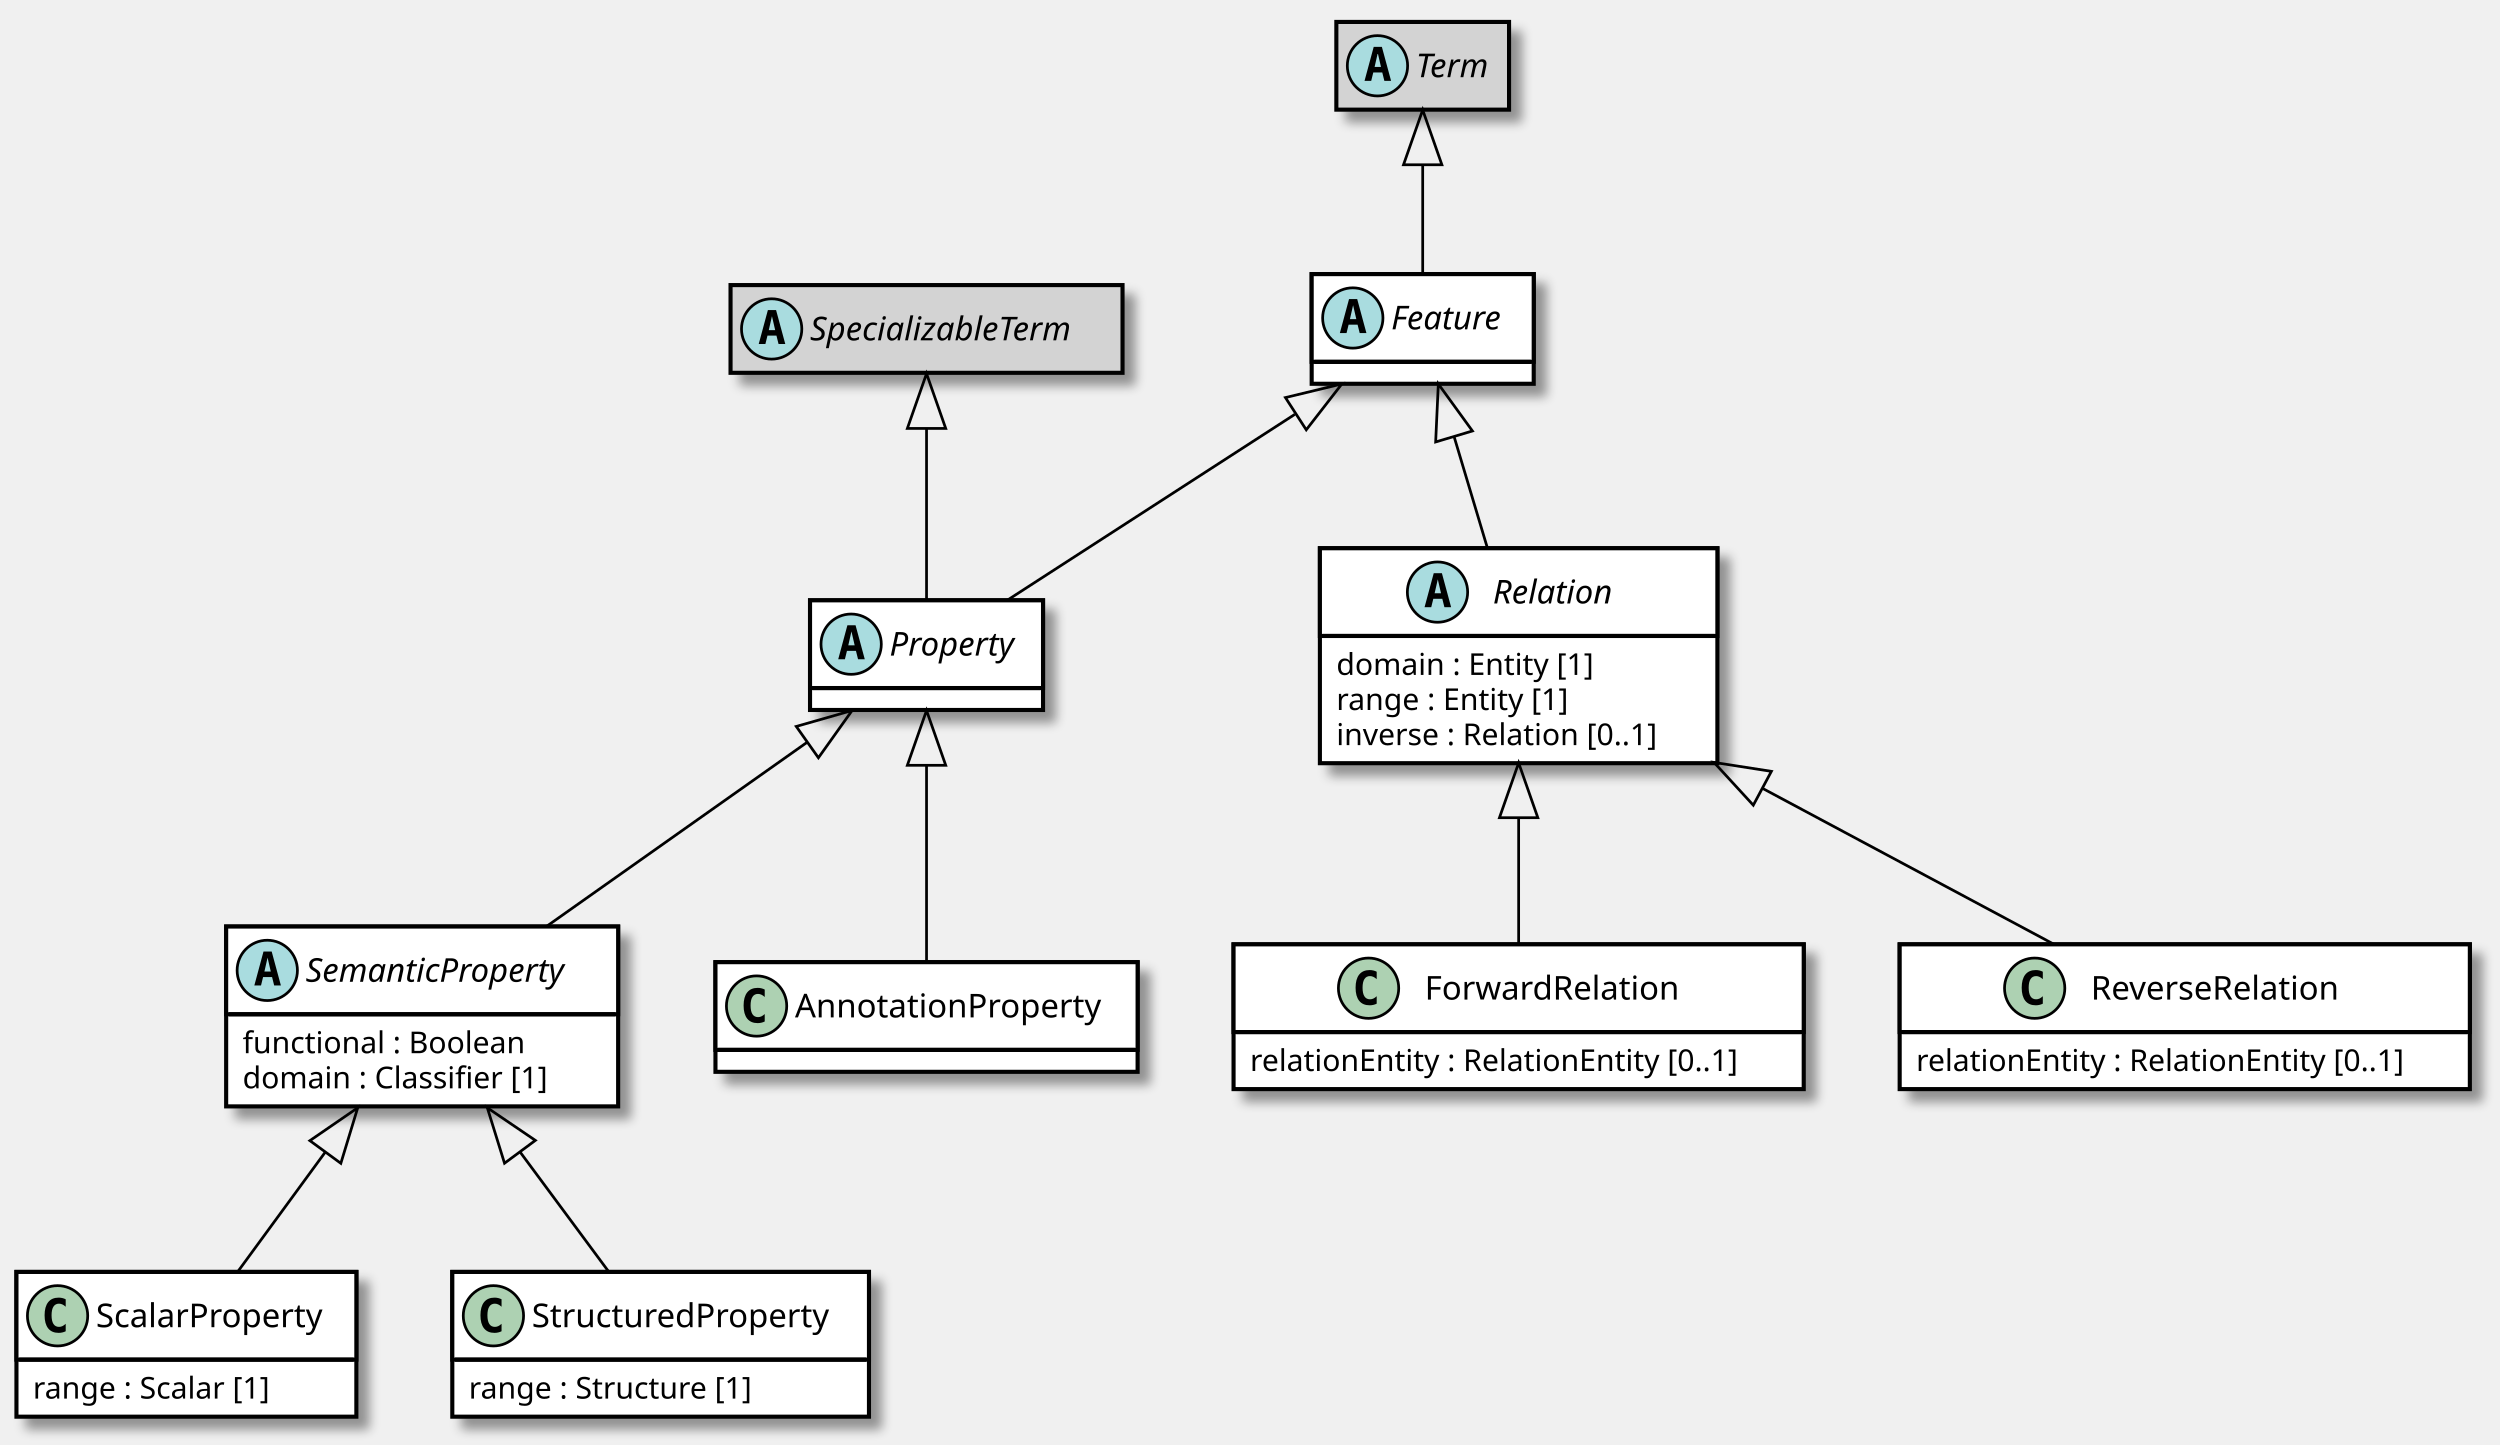
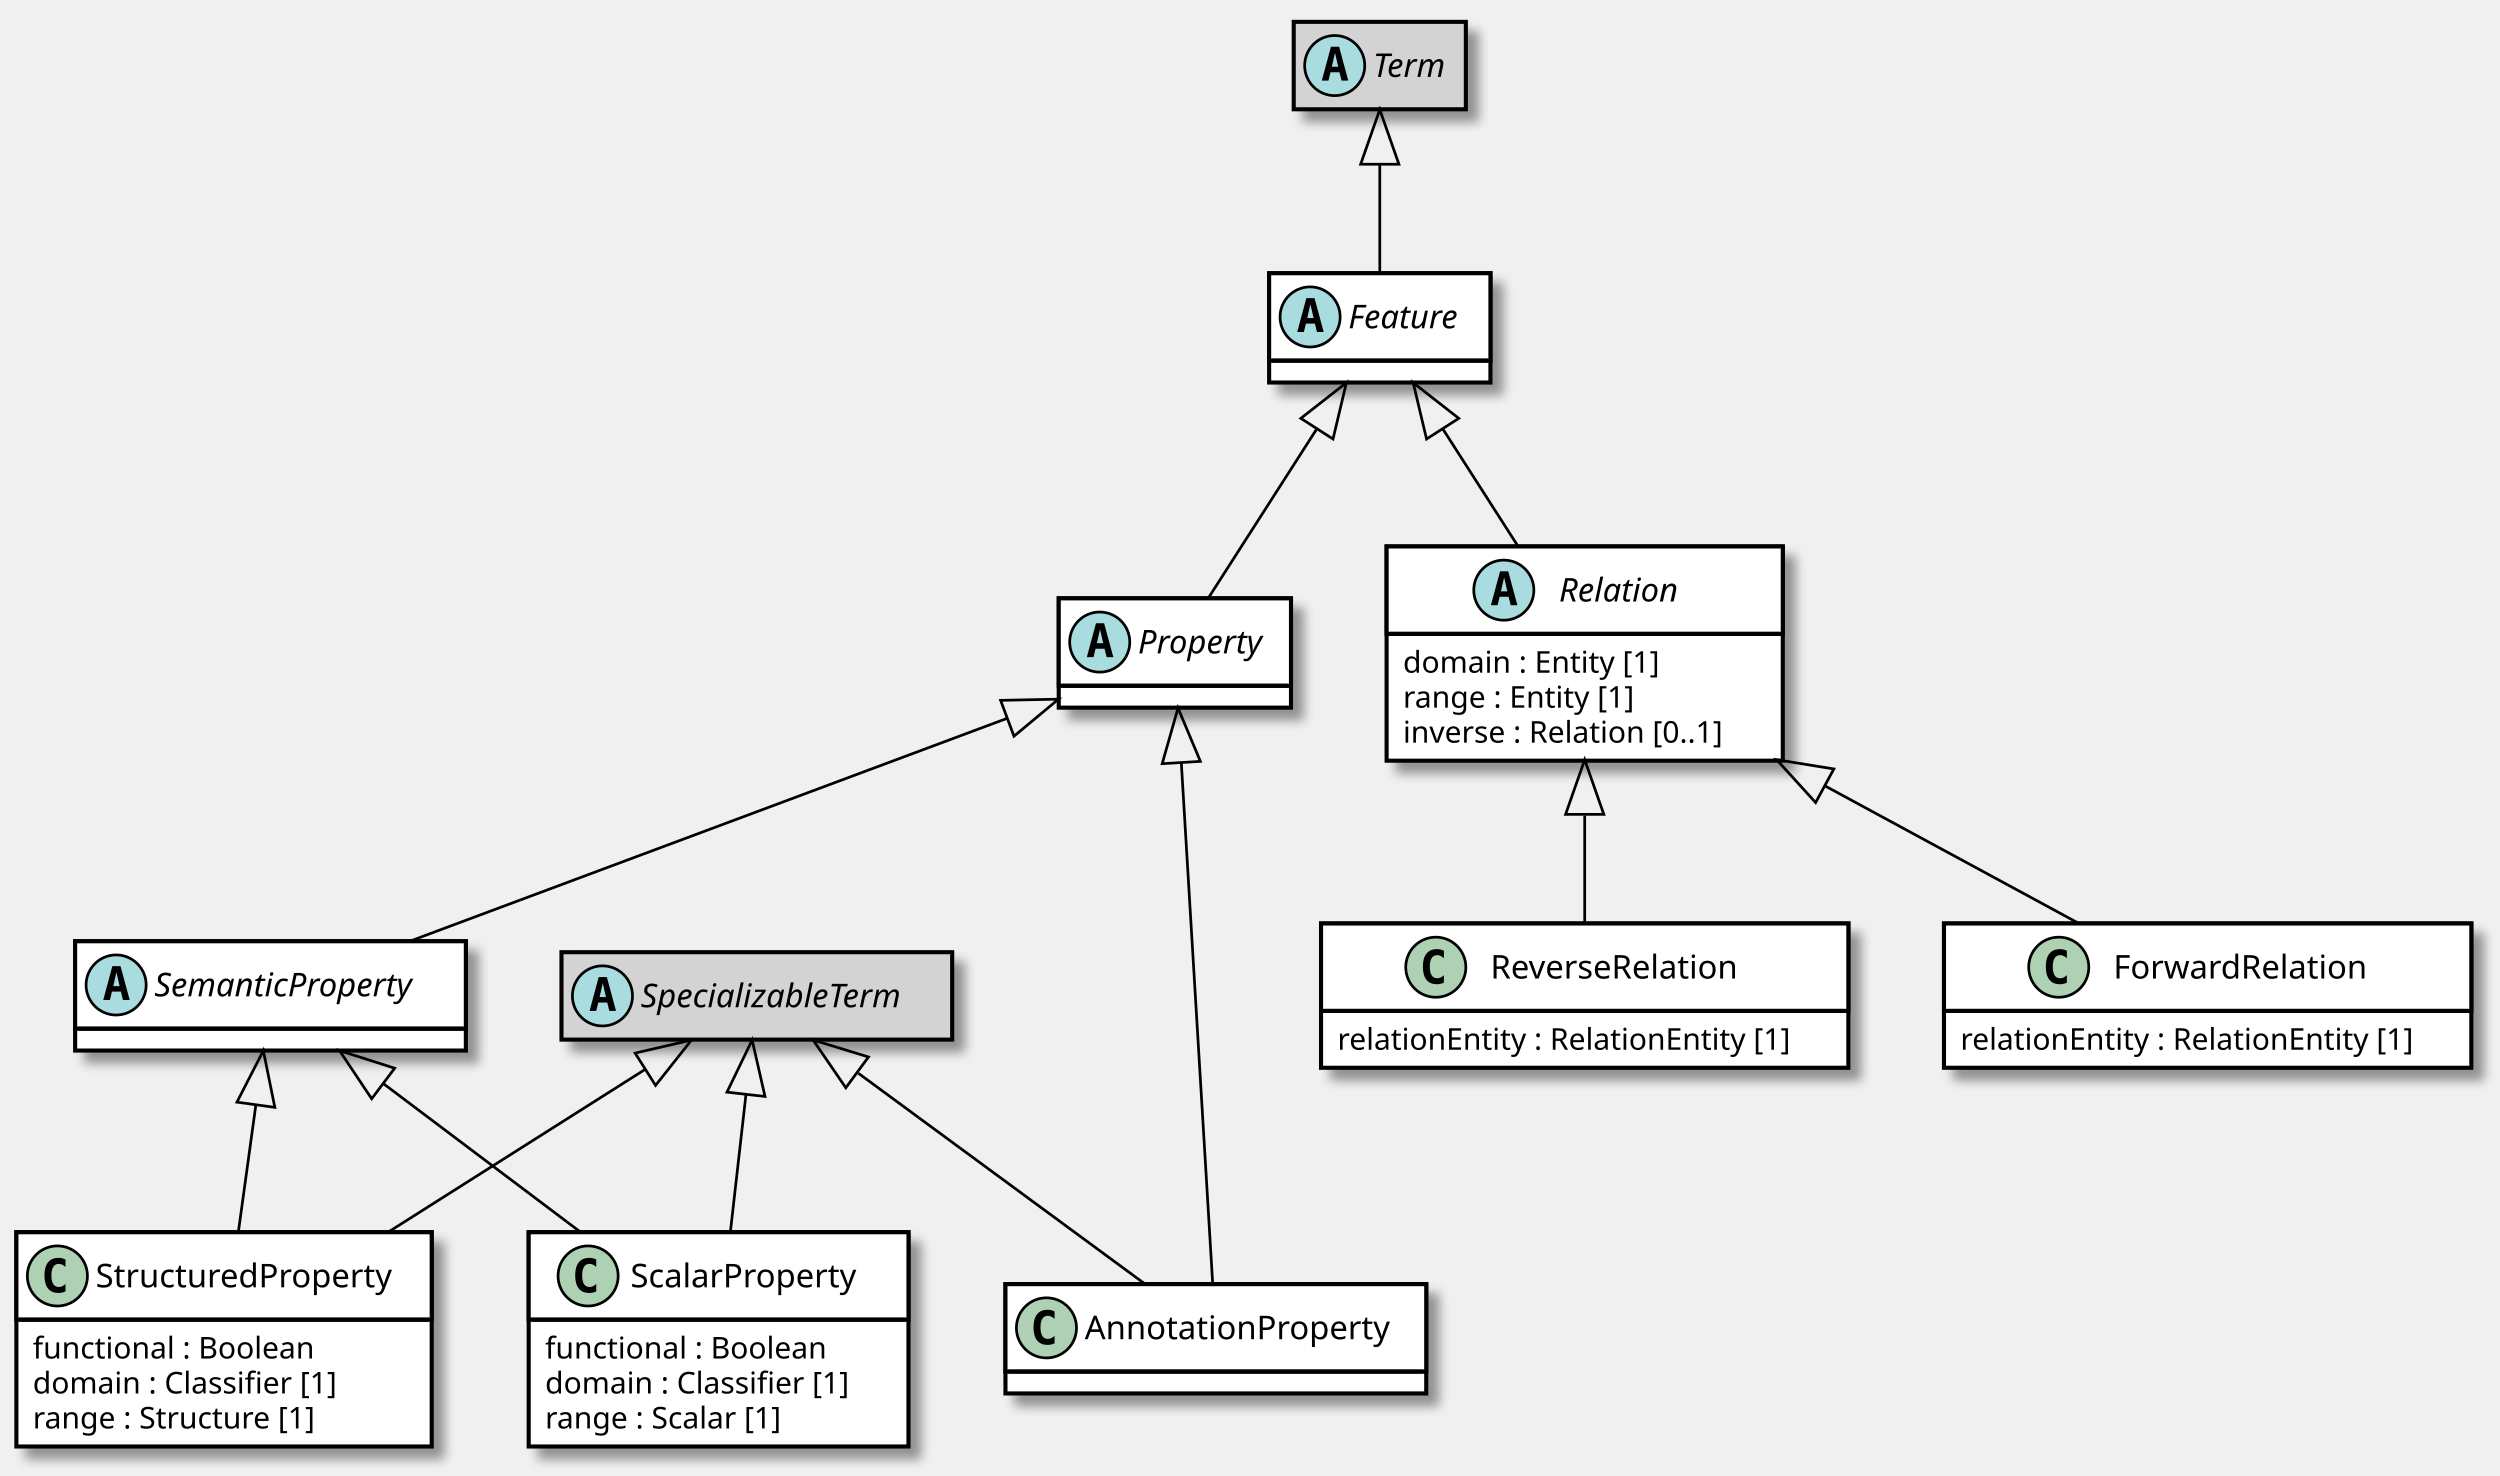
- <svg xmlns="http://www.w3.org/2000/svg" xmlns:xlink="http://www.w3.org/1999/xlink" contentScriptType="application/ecmascript" contentStyleType="text/css" height="527px" preserveAspectRatio="none" style="width:912px;height:527px;" version="1.1" viewBox="0 0 912 527" width="912px" zoomAndPan="magnify">
+ <svg xmlns="http://www.w3.org/2000/svg" xmlns:xlink="http://www.w3.org/1999/xlink" contentScriptType="application/ecmascript" contentStyleType="text/css" height="540px" preserveAspectRatio="none" style="width:915px;height:540px;" version="1.1" viewBox="0 0 915 540" width="915px" zoomAndPan="magnify">
  <defs>
-     <filter height="300%" id="fn6hrg0pvd4br" width="300%" x="-1" y="-1">
+     <filter height="300%" id="fpniut3we2w5u" width="300%" x="-1" y="-1">
      <feGaussianBlur result="blurOut" stdDeviation="2.0" />
      <feColorMatrix in="blurOut" result="blurOut2" type="matrix" values="0 0 0 0 0 0 0 0 0 0 0 0 0 0 0 0 0 0 .4 0" />
      <feOffset dx="4.0" dy="4.0" in="blurOut2" result="blurOut3" />
      <feBlend in="SourceGraphic" in2="blurOut3" mode="normal" />
    </filter>
  </defs>
  <g>
    <a target="_top" xlink:actuate="onRequest" xlink:href="#AnnotationProperty" xlink:show="new" xlink:title="#AnnotationProperty" xlink:type="simple">
-       <rect fill="#FFFFFF" filter="url(#fn6hrg0pvd4br)" height="40" style="stroke: #000000; stroke-width: 1.5;" width="154" x="261" y="351" />
-       <rect fill="#FFFFFF" height="32" style="stroke: #000000; stroke-width: 1.5;" width="154" x="261" y="351" />
-       <ellipse cx="276" cy="367" fill="#ADD1B2" rx="11" ry="11" style="stroke: #000000; stroke-width: 1.0;" />
-       <path d="M278.969,372.641 Q278.391,372.938 277.75,373.078 Q277.109,373.234 276.406,373.234 Q273.906,373.234 272.578,371.594 Q271.266,369.938 271.266,366.812 Q271.266,363.688 272.578,362.031 Q273.906,360.375 276.406,360.375 Q277.109,360.375 277.75,360.531 Q278.406,360.688 278.969,360.984 L278.969,363.703 Q278.344,363.125 277.75,362.859 Q277.156,362.578 276.531,362.578 Q275.188,362.578 274.5,363.656 Q273.812,364.719 273.812,366.812 Q273.812,368.906 274.5,369.984 Q275.188,371.047 276.531,371.047 Q277.156,371.047 277.75,370.781 Q278.344,370.5 278.969,369.922 L278.969,372.641 Z " />
-       <text fill="#000000" font-family="sans-serif" font-size="12" lengthAdjust="spacingAndGlyphs" textLength="122" x="290" y="371.154">AnnotationProperty</text>
-       <line style="stroke: #000000; stroke-width: 1.5;" x1="262" x2="414" y1="383" y2="383" />
+       <rect fill="#FFFFFF" filter="url(#fpniut3we2w5u)" height="40" style="stroke: #000000; stroke-width: 1.5;" width="154" x="368" y="470" />
+       <rect fill="#FFFFFF" height="32" style="stroke: #000000; stroke-width: 1.5;" width="154" x="368" y="470" />
+       <ellipse cx="383" cy="486" fill="#ADD1B2" rx="11" ry="11" style="stroke: #000000; stroke-width: 1.0;" />
+       <path d="M385.969,491.641 Q385.391,491.938 384.75,492.078 Q384.109,492.234 383.406,492.234 Q380.906,492.234 379.578,490.594 Q378.266,488.938 378.266,485.812 Q378.266,482.688 379.578,481.031 Q380.906,479.375 383.406,479.375 Q384.109,479.375 384.75,479.531 Q385.406,479.688 385.969,479.984 L385.969,482.703 Q385.344,482.125 384.75,481.859 Q384.156,481.578 383.531,481.578 Q382.188,481.578 381.5,482.656 Q380.812,483.719 380.812,485.812 Q380.812,487.906 381.5,488.984 Q382.188,490.047 383.531,490.047 Q384.156,490.047 384.75,489.781 Q385.344,489.5 385.969,488.922 L385.969,491.641 Z " />
+       <text fill="#000000" font-family="sans-serif" font-size="12" lengthAdjust="spacingAndGlyphs" textLength="122" x="397" y="490.154">AnnotationProperty</text>
+       <line style="stroke: #000000; stroke-width: 1.5;" x1="369" x2="521" y1="502" y2="502" />
+     </a>
+     <a target="_top" xlink:actuate="onRequest" xlink:href="#SpecializableTerm" xlink:show="new" xlink:title="#SpecializableTerm" xlink:type="simple">
+       <rect fill="#D3D3D3" filter="url(#fpniut3we2w5u)" height="32" style="stroke: #000000; stroke-width: 1.5;" width="143" x="205.5" y="348.5" />
+       <ellipse cx="220.5" cy="364.5" fill="#A9DCDF" rx="11" ry="11" style="stroke: #000000; stroke-width: 1.0;" />
+       <path d="M220.609,359.844 L219.453,364.922 L221.781,364.922 L220.609,359.844 Z M219.125,357.609 L222.109,357.609 L225.469,370 L223.016,370 L222.25,366.938 L218.969,366.938 L218.219,370 L215.781,370 L219.125,357.609 Z " />
+       <text fill="#000000" font-family="sans-serif" font-size="12" font-style="italic" lengthAdjust="spacingAndGlyphs" textLength="111" x="234.5" y="368.654">SpecializableTerm</text>
    </a>
    <a target="_top" xlink:actuate="onRequest" xlink:href="#Property" xlink:show="new" xlink:title="#Property" xlink:type="simple">
-       <rect fill="#FFFFFF" filter="url(#fn6hrg0pvd4br)" height="40" style="stroke: #000000; stroke-width: 1.5;" width="85" x="295.5" y="219" />
-       <rect fill="#FFFFFF" height="32" style="stroke: #000000; stroke-width: 1.5;" width="85" x="295.5" y="219" />
-       <ellipse cx="310.5" cy="235" fill="#A9DCDF" rx="11" ry="11" style="stroke: #000000; stroke-width: 1.0;" />
-       <path d="M310.609,230.344 L309.453,235.422 L311.781,235.422 L310.609,230.344 Z M309.125,228.109 L312.109,228.109 L315.469,240.5 L313.016,240.5 L312.25,237.438 L308.969,237.438 L308.219,240.5 L305.781,240.5 L309.125,228.109 Z " />
-       <text fill="#000000" font-family="sans-serif" font-size="12" font-style="italic" lengthAdjust="spacingAndGlyphs" textLength="53" x="324.5" y="239.154">Property</text>
-       <line style="stroke: #000000; stroke-width: 1.5;" x1="296.5" x2="379.5" y1="251" y2="251" />
+       <rect fill="#FFFFFF" filter="url(#fpniut3we2w5u)" height="40" style="stroke: #000000; stroke-width: 1.5;" width="85" x="387.5" y="219" />
+       <rect fill="#FFFFFF" height="32" style="stroke: #000000; stroke-width: 1.5;" width="85" x="387.5" y="219" />
+       <ellipse cx="402.5" cy="235" fill="#A9DCDF" rx="11" ry="11" style="stroke: #000000; stroke-width: 1.0;" />
+       <path d="M402.609,230.344 L401.453,235.422 L403.781,235.422 L402.609,230.344 Z M401.125,228.109 L404.109,228.109 L407.469,240.5 L405.016,240.5 L404.25,237.438 L400.969,237.438 L400.219,240.5 L397.781,240.5 L401.125,228.109 Z " />
+       <text fill="#000000" font-family="sans-serif" font-size="12" font-style="italic" lengthAdjust="spacingAndGlyphs" textLength="53" x="416.5" y="239.154">Property</text>
+       <line style="stroke: #000000; stroke-width: 1.5;" x1="388.5" x2="471.5" y1="251" y2="251" />
    </a>
    <a target="_top" xlink:actuate="onRequest" xlink:href="#Feature" xlink:show="new" xlink:title="#Feature" xlink:type="simple">
-       <rect fill="#FFFFFF" filter="url(#fn6hrg0pvd4br)" height="40" style="stroke: #000000; stroke-width: 1.5;" width="81" x="478.5" y="100" />
-       <rect fill="#FFFFFF" height="32" style="stroke: #000000; stroke-width: 1.5;" width="81" x="478.5" y="100" />
-       <ellipse cx="493.5" cy="116" fill="#A9DCDF" rx="11" ry="11" style="stroke: #000000; stroke-width: 1.0;" />
-       <path d="M493.609,111.344 L492.453,116.422 L494.781,116.422 L493.609,111.344 Z M492.125,109.109 L495.109,109.109 L498.469,121.5 L496.016,121.5 L495.25,118.438 L491.969,118.438 L491.219,121.5 L488.781,121.5 L492.125,109.109 Z " />
-       <text fill="#000000" font-family="sans-serif" font-size="12" font-style="italic" lengthAdjust="spacingAndGlyphs" textLength="49" x="507.5" y="120.154">Feature</text>
-       <line style="stroke: #000000; stroke-width: 1.5;" x1="479.5" x2="558.5" y1="132" y2="132" />
+       <rect fill="#FFFFFF" filter="url(#fpniut3we2w5u)" height="40" style="stroke: #000000; stroke-width: 1.5;" width="81" x="464.5" y="100" />
+       <rect fill="#FFFFFF" height="32" style="stroke: #000000; stroke-width: 1.5;" width="81" x="464.5" y="100" />
+       <ellipse cx="479.5" cy="116" fill="#A9DCDF" rx="11" ry="11" style="stroke: #000000; stroke-width: 1.0;" />
+       <path d="M479.609,111.344 L478.453,116.422 L480.781,116.422 L479.609,111.344 Z M478.125,109.109 L481.109,109.109 L484.469,121.5 L482.016,121.5 L481.25,118.438 L477.969,118.438 L477.219,121.5 L474.781,121.5 L478.125,109.109 Z " />
+       <text fill="#000000" font-family="sans-serif" font-size="12" font-style="italic" lengthAdjust="spacingAndGlyphs" textLength="49" x="493.5" y="120.154">Feature</text>
+       <line style="stroke: #000000; stroke-width: 1.5;" x1="465.5" x2="544.5" y1="132" y2="132" />
    </a>
    <a target="_top" xlink:actuate="onRequest" xlink:href="#Term" xlink:show="new" xlink:title="#Term" xlink:type="simple">
-       <rect fill="#D3D3D3" filter="url(#fn6hrg0pvd4br)" height="32" style="stroke: #000000; stroke-width: 1.5;" width="63" x="487.5" y="8" />
-       <ellipse cx="502.5" cy="24" fill="#A9DCDF" rx="11" ry="11" style="stroke: #000000; stroke-width: 1.0;" />
-       <path d="M502.609,19.344 L501.453,24.422 L503.781,24.422 L502.609,19.344 Z M501.125,17.109 L504.109,17.109 L507.469,29.5 L505.016,29.5 L504.25,26.438 L500.969,26.438 L500.219,29.5 L497.781,29.5 L501.125,17.109 Z " />
-       <text fill="#000000" font-family="sans-serif" font-size="12" font-style="italic" lengthAdjust="spacingAndGlyphs" textLength="31" x="516.5" y="28.154">Term</text>
+       <rect fill="#D3D3D3" filter="url(#fpniut3we2w5u)" height="32" style="stroke: #000000; stroke-width: 1.5;" width="63" x="473.5" y="8" />
+       <ellipse cx="488.5" cy="24" fill="#A9DCDF" rx="11" ry="11" style="stroke: #000000; stroke-width: 1.0;" />
+       <path d="M488.609,19.344 L487.453,24.422 L489.781,24.422 L488.609,19.344 Z M487.125,17.109 L490.109,17.109 L493.469,29.5 L491.016,29.5 L490.25,26.438 L486.969,26.438 L486.219,29.5 L483.781,29.5 L487.125,17.109 Z " />
+       <text fill="#000000" font-family="sans-serif" font-size="12" font-style="italic" lengthAdjust="spacingAndGlyphs" textLength="31" x="502.5" y="28.154">Term</text>
    </a>
    <a target="_top" xlink:actuate="onRequest" xlink:href="#ForwardRelation" xlink:show="new" xlink:title="#ForwardRelation" xlink:type="simple">
-       <rect fill="#FFFFFF" filter="url(#fn6hrg0pvd4br)" height="52.805" style="stroke: #000000; stroke-width: 1.5;" width="208" x="450" y="344.5" />
-       <rect fill="#FFFFFF" height="32" style="stroke: #000000; stroke-width: 1.5;" width="208" x="450" y="344.5" />
-       <ellipse cx="499.25" cy="360.5" fill="#ADD1B2" rx="11" ry="11" style="stroke: #000000; stroke-width: 1.0;" />
-       <path d="M502.219,366.141 Q501.641,366.438 501,366.578 Q500.359,366.734 499.656,366.734 Q497.156,366.734 495.828,365.094 Q494.516,363.438 494.516,360.312 Q494.516,357.188 495.828,355.531 Q497.156,353.875 499.656,353.875 Q500.359,353.875 501,354.031 Q501.656,354.188 502.219,354.484 L502.219,357.203 Q501.594,356.625 501,356.359 Q500.406,356.078 499.781,356.078 Q498.438,356.078 497.75,357.156 Q497.062,358.219 497.062,360.312 Q497.062,362.406 497.75,363.484 Q498.438,364.547 499.781,364.547 Q500.406,364.547 501,364.281 Q501.594,364 502.219,363.422 L502.219,366.141 Z " />
-       <text fill="#000000" font-family="sans-serif" font-size="12" lengthAdjust="spacingAndGlyphs" textLength="101" x="519.75" y="364.654">ForwardRelation</text>
-       <line style="stroke: #000000; stroke-width: 1.5;" x1="451" x2="657" y1="376.5" y2="376.5" />
-       <text fill="#000000" font-family="sans-serif" font-size="11" lengthAdjust="spacingAndGlyphs" textLength="196" x="456" y="390.71">relationEntity : RelationEntity [0..1]</text>
+       <rect fill="#FFFFFF" filter="url(#fpniut3we2w5u)" height="52.805" style="stroke: #000000; stroke-width: 1.5;" width="193" x="711.5" y="338" />
+       <rect fill="#FFFFFF" height="32" style="stroke: #000000; stroke-width: 1.5;" width="193" x="711.5" y="338" />
+       <ellipse cx="753.5" cy="354" fill="#ADD1B2" rx="11" ry="11" style="stroke: #000000; stroke-width: 1.0;" />
+       <path d="M756.469,359.641 Q755.891,359.938 755.25,360.078 Q754.609,360.234 753.906,360.234 Q751.406,360.234 750.078,358.594 Q748.766,356.938 748.766,353.812 Q748.766,350.688 750.078,349.031 Q751.406,347.375 753.906,347.375 Q754.609,347.375 755.25,347.531 Q755.906,347.688 756.469,347.984 L756.469,350.703 Q755.844,350.125 755.25,349.859 Q754.656,349.578 754.031,349.578 Q752.688,349.578 752,350.656 Q751.312,351.719 751.312,353.812 Q751.312,355.906 752,356.984 Q752.688,358.047 754.031,358.047 Q754.656,358.047 755.25,357.781 Q755.844,357.5 756.469,356.922 L756.469,359.641 Z " />
+       <text fill="#000000" font-family="sans-serif" font-size="12" lengthAdjust="spacingAndGlyphs" textLength="101" x="773.5" y="358.154">ForwardRelation</text>
+       <line style="stroke: #000000; stroke-width: 1.5;" x1="712.5" x2="903.5" y1="370" y2="370" />
+       <text fill="#000000" font-family="sans-serif" font-size="11" lengthAdjust="spacingAndGlyphs" textLength="181" x="717.5" y="384.21">relationEntity : RelationEntity [1]</text>
    </a>
    <a target="_top" xlink:actuate="onRequest" xlink:href="#Relation" xlink:show="new" xlink:title="#Relation" xlink:type="simple">
-       <rect fill="#FFFFFF" filter="url(#fn6hrg0pvd4br)" height="78.414" style="stroke: #000000; stroke-width: 1.5;" width="145" x="481.5" y="200" />
-       <rect fill="#FFFFFF" height="32" style="stroke: #000000; stroke-width: 1.5;" width="145" x="481.5" y="200" />
-       <ellipse cx="524.4" cy="216" fill="#A9DCDF" rx="11" ry="11" style="stroke: #000000; stroke-width: 1.0;" />
-       <path d="M524.509,211.344 L523.353,216.422 L525.681,216.422 L524.509,211.344 Z M523.025,209.109 L526.009,209.109 L529.369,221.5 L526.916,221.5 L526.15,218.438 L522.869,218.438 L522.119,221.5 L519.681,221.5 L523.025,209.109 Z " />
-       <text fill="#000000" font-family="sans-serif" font-size="12" font-style="italic" lengthAdjust="spacingAndGlyphs" textLength="51" x="544.6" y="220.154">Relation</text>
-       <line style="stroke: #000000; stroke-width: 1.5;" x1="482.5" x2="625.5" y1="232" y2="232" />
-       <text fill="#000000" font-family="sans-serif" font-size="11" lengthAdjust="spacingAndGlyphs" textLength="104" x="487.5" y="246.21">domain : Entity [1]</text>
-       <text fill="#000000" font-family="sans-serif" font-size="11" lengthAdjust="spacingAndGlyphs" textLength="95" x="487.5" y="259.015">range : Entity [1]</text>
-       <text fill="#000000" font-family="sans-serif" font-size="11" lengthAdjust="spacingAndGlyphs" textLength="133" x="487.5" y="271.82">inverse : Relation [0..1]</text>
+       <rect fill="#FFFFFF" filter="url(#fpniut3we2w5u)" height="78.414" style="stroke: #000000; stroke-width: 1.5;" width="145" x="507.5" y="200" />
+       <rect fill="#FFFFFF" height="32" style="stroke: #000000; stroke-width: 1.5;" width="145" x="507.5" y="200" />
+       <ellipse cx="550.4" cy="216" fill="#A9DCDF" rx="11" ry="11" style="stroke: #000000; stroke-width: 1.0;" />
+       <path d="M550.509,211.344 L549.353,216.422 L551.681,216.422 L550.509,211.344 Z M549.025,209.109 L552.009,209.109 L555.369,221.5 L552.916,221.5 L552.15,218.438 L548.869,218.438 L548.119,221.5 L545.681,221.5 L549.025,209.109 Z " />
+       <text fill="#000000" font-family="sans-serif" font-size="12" font-style="italic" lengthAdjust="spacingAndGlyphs" textLength="51" x="570.6" y="220.154">Relation</text>
+       <line style="stroke: #000000; stroke-width: 1.5;" x1="508.5" x2="651.5" y1="232" y2="232" />
+       <text fill="#000000" font-family="sans-serif" font-size="11" lengthAdjust="spacingAndGlyphs" textLength="104" x="513.5" y="246.21">domain : Entity [1]</text>
+       <text fill="#000000" font-family="sans-serif" font-size="11" lengthAdjust="spacingAndGlyphs" textLength="95" x="513.5" y="259.015">range : Entity [1]</text>
+       <text fill="#000000" font-family="sans-serif" font-size="11" lengthAdjust="spacingAndGlyphs" textLength="133" x="513.5" y="271.82">inverse : Relation [0..1]</text>
+     </a>
+     <a target="_top" xlink:actuate="onRequest" xlink:href="#ReverseRelation" xlink:show="new" xlink:title="#ReverseRelation" xlink:type="simple">
+       <rect fill="#FFFFFF" filter="url(#fpniut3we2w5u)" height="52.805" style="stroke: #000000; stroke-width: 1.5;" width="193" x="483.5" y="338" />
+       <rect fill="#FFFFFF" height="32" style="stroke: #000000; stroke-width: 1.5;" width="193" x="483.5" y="338" />
+       <ellipse cx="525.5" cy="354" fill="#ADD1B2" rx="11" ry="11" style="stroke: #000000; stroke-width: 1.0;" />
+       <path d="M528.469,359.641 Q527.891,359.938 527.25,360.078 Q526.609,360.234 525.906,360.234 Q523.406,360.234 522.078,358.594 Q520.766,356.938 520.766,353.812 Q520.766,350.688 522.078,349.031 Q523.406,347.375 525.906,347.375 Q526.609,347.375 527.25,347.531 Q527.906,347.688 528.469,347.984 L528.469,350.703 Q527.844,350.125 527.25,349.859 Q526.656,349.578 526.031,349.578 Q524.688,349.578 524,350.656 Q523.312,351.719 523.312,353.812 Q523.312,355.906 524,356.984 Q524.688,358.047 526.031,358.047 Q526.656,358.047 527.25,357.781 Q527.844,357.5 528.469,356.922 L528.469,359.641 Z " />
+       <text fill="#000000" font-family="sans-serif" font-size="12" lengthAdjust="spacingAndGlyphs" textLength="101" x="545.5" y="358.154">ReverseRelation</text>
+       <line style="stroke: #000000; stroke-width: 1.5;" x1="484.5" x2="675.5" y1="370" y2="370" />
+       <text fill="#000000" font-family="sans-serif" font-size="11" lengthAdjust="spacingAndGlyphs" textLength="181" x="489.5" y="384.21">relationEntity : RelationEntity [1]</text>
+     </a>
+     <a target="_top" xlink:actuate="onRequest" xlink:href="#ScalarProperty" xlink:show="new" xlink:title="#ScalarProperty" xlink:type="simple">
+       <rect fill="#FFFFFF" filter="url(#fpniut3we2w5u)" height="78.414" style="stroke: #000000; stroke-width: 1.5;" width="139" x="193.5" y="451" />
+       <rect fill="#FFFFFF" height="32" style="stroke: #000000; stroke-width: 1.5;" width="139" x="193.5" y="451" />
+       <ellipse cx="215.25" cy="467" fill="#ADD1B2" rx="11" ry="11" style="stroke: #000000; stroke-width: 1.0;" />
+       <path d="M218.219,472.641 Q217.641,472.938 217,473.078 Q216.359,473.234 215.656,473.234 Q213.156,473.234 211.828,471.594 Q210.516,469.938 210.516,466.812 Q210.516,463.688 211.828,462.031 Q213.156,460.375 215.656,460.375 Q216.359,460.375 217,460.531 Q217.656,460.688 218.219,460.984 L218.219,463.703 Q217.594,463.125 217,462.859 Q216.406,462.578 215.781,462.578 Q214.438,462.578 213.75,463.656 Q213.062,464.719 213.062,466.812 Q213.062,468.906 213.75,469.984 Q214.438,471.047 215.781,471.047 Q216.406,471.047 217,470.781 Q217.594,470.5 218.219,469.922 L218.219,472.641 Z " />
+       <text fill="#000000" font-family="sans-serif" font-size="12" lengthAdjust="spacingAndGlyphs" textLength="92" x="230.75" y="471.154">ScalarProperty</text>
+       <line style="stroke: #000000; stroke-width: 1.5;" x1="194.5" x2="331.5" y1="483" y2="483" />
+       <text fill="#000000" font-family="sans-serif" font-size="11" lengthAdjust="spacingAndGlyphs" textLength="113" x="199.5" y="497.21">functional : Boolean</text>
+       <text fill="#000000" font-family="sans-serif" font-size="11" lengthAdjust="spacingAndGlyphs" textLength="127" x="199.5" y="510.015">domain : Classifier [1]</text>
+       <text fill="#000000" font-family="sans-serif" font-size="11" lengthAdjust="spacingAndGlyphs" textLength="100" x="199.5" y="522.82">range : Scalar [1]</text>
+     </a>
+     <a target="_top" xlink:actuate="onRequest" xlink:href="#SemanticProperty" xlink:show="new" xlink:title="#SemanticProperty" xlink:type="simple">
+       <rect fill="#FFFFFF" filter="url(#fpniut3we2w5u)" height="40" style="stroke: #000000; stroke-width: 1.5;" width="143" x="27.5" y="344.5" />
+       <rect fill="#FFFFFF" height="32" style="stroke: #000000; stroke-width: 1.5;" width="143" x="27.5" y="344.5" />
+       <ellipse cx="42.5" cy="360.5" fill="#A9DCDF" rx="11" ry="11" style="stroke: #000000; stroke-width: 1.0;" />
+       <path d="M42.609,355.844 L41.453,360.922 L43.781,360.922 L42.609,355.844 Z M41.125,353.609 L44.109,353.609 L47.469,366 L45.016,366 L44.25,362.938 L40.969,362.938 L40.219,366 L37.781,366 L41.125,353.609 Z " />
+       <text fill="#000000" font-family="sans-serif" font-size="12" font-style="italic" lengthAdjust="spacingAndGlyphs" textLength="111" x="56.5" y="364.654">SemanticProperty</text>
+       <line style="stroke: #000000; stroke-width: 1.5;" x1="28.5" x2="169.5" y1="376.5" y2="376.5" />
+     </a>
+     <a target="_top" xlink:actuate="onRequest" xlink:href="#StructuredProperty" xlink:show="new" xlink:title="#StructuredProperty" xlink:type="simple">
+       <rect fill="#FFFFFF" filter="url(#fpniut3we2w5u)" height="78.414" style="stroke: #000000; stroke-width: 1.5;" width="152" x="6" y="451" />
+       <rect fill="#FFFFFF" height="32" style="stroke: #000000; stroke-width: 1.5;" width="152" x="6" y="451" />
+       <ellipse cx="21" cy="467" fill="#ADD1B2" rx="11" ry="11" style="stroke: #000000; stroke-width: 1.0;" />
+       <path d="M23.969,472.641 Q23.391,472.938 22.75,473.078 Q22.109,473.234 21.406,473.234 Q18.906,473.234 17.578,471.594 Q16.266,469.938 16.266,466.812 Q16.266,463.688 17.578,462.031 Q18.906,460.375 21.406,460.375 Q22.109,460.375 22.75,460.531 Q23.406,460.688 23.969,460.984 L23.969,463.703 Q23.344,463.125 22.75,462.859 Q22.156,462.578 21.531,462.578 Q20.188,462.578 19.5,463.656 Q18.812,464.719 18.812,466.812 Q18.812,468.906 19.5,469.984 Q20.188,471.047 21.531,471.047 Q22.156,471.047 22.75,470.781 Q23.344,470.5 23.969,469.922 L23.969,472.641 Z " />
+       <text fill="#000000" font-family="sans-serif" font-size="12" lengthAdjust="spacingAndGlyphs" textLength="120" x="35" y="471.154">StructuredProperty</text>
+       <line style="stroke: #000000; stroke-width: 1.5;" x1="7" x2="157" y1="483" y2="483" />
+       <text fill="#000000" font-family="sans-serif" font-size="11" lengthAdjust="spacingAndGlyphs" textLength="113" x="12" y="497.21">functional : Boolean</text>
+       <text fill="#000000" font-family="sans-serif" font-size="11" lengthAdjust="spacingAndGlyphs" textLength="127" x="12" y="510.015">domain : Classifier [1]</text>
+       <text fill="#000000" font-family="sans-serif" font-size="11" lengthAdjust="spacingAndGlyphs" textLength="117" x="12" y="522.82">range : Structure [1]</text>
+     </a>
+     <a target="_top" xlink:actuate="onRequest" xlink:href="#Property" xlink:show="new" xlink:title="#Property" xlink:type="simple">
+       <path d="M432.363,279.219 C435.627,333.411 441.392,429.105 443.844,469.81 " fill="none" style="stroke: #000000; stroke-width: 1.0;" />
+       <polygon fill="none" points="425.368,279.51,431.152,259.125,439.342,278.668,425.368,279.51" style="stroke: #000000; stroke-width: 1.0;" />
    </a>
    <a target="_top" xlink:actuate="onRequest" xlink:href="#SpecializableTerm" xlink:show="new" xlink:title="#SpecializableTerm" xlink:type="simple">
-       <rect fill="#D3D3D3" filter="url(#fn6hrg0pvd4br)" height="32" style="stroke: #000000; stroke-width: 1.5;" width="143" x="266.5" y="104" />
-       <ellipse cx="281.5" cy="120" fill="#A9DCDF" rx="11" ry="11" style="stroke: #000000; stroke-width: 1.0;" />
-       <path d="M281.609,115.344 L280.453,120.422 L282.781,120.422 L281.609,115.344 Z M280.125,113.109 L283.109,113.109 L286.469,125.5 L284.016,125.5 L283.25,122.438 L279.969,122.438 L279.219,125.5 L276.781,125.5 L280.125,113.109 Z " />
-       <text fill="#000000" font-family="sans-serif" font-size="12" font-style="italic" lengthAdjust="spacingAndGlyphs" textLength="111" x="295.5" y="124.154">SpecializableTerm</text>
+       <path d="M314.146,392.807 C345.944,416.182 390.912,449.239 418.992,469.881 " fill="none" style="stroke: #000000; stroke-width: 1.0;" />
+       <polygon fill="none" points="309.568,398.13,297.6,380.644,317.861,386.85,309.568,398.13" style="stroke: #000000; stroke-width: 1.0;" />
    </a>
-     <a target="_top" xlink:actuate="onRequest" xlink:href="#ReverseRelation" xlink:show="new" xlink:title="#ReverseRelation" xlink:type="simple">
-       <rect fill="#FFFFFF" filter="url(#fn6hrg0pvd4br)" height="52.805" style="stroke: #000000; stroke-width: 1.5;" width="208" x="693" y="344.5" />
-       <rect fill="#FFFFFF" height="32" style="stroke: #000000; stroke-width: 1.5;" width="208" x="693" y="344.5" />
-       <ellipse cx="742.25" cy="360.5" fill="#ADD1B2" rx="11" ry="11" style="stroke: #000000; stroke-width: 1.0;" />
-       <path d="M745.219,366.141 Q744.641,366.438 744,366.578 Q743.359,366.734 742.656,366.734 Q740.156,366.734 738.828,365.094 Q737.516,363.438 737.516,360.312 Q737.516,357.188 738.828,355.531 Q740.156,353.875 742.656,353.875 Q743.359,353.875 744,354.031 Q744.656,354.188 745.219,354.484 L745.219,357.203 Q744.594,356.625 744,356.359 Q743.406,356.078 742.781,356.078 Q741.438,356.078 740.75,357.156 Q740.062,358.219 740.062,360.312 Q740.062,362.406 740.75,363.484 Q741.438,364.547 742.781,364.547 Q743.406,364.547 744,364.281 Q744.594,364 745.219,363.422 L745.219,366.141 Z " />
-       <text fill="#000000" font-family="sans-serif" font-size="12" lengthAdjust="spacingAndGlyphs" textLength="101" x="762.75" y="364.654">ReverseRelation</text>
-       <line style="stroke: #000000; stroke-width: 1.5;" x1="694" x2="900" y1="376.5" y2="376.5" />
-       <text fill="#000000" font-family="sans-serif" font-size="11" lengthAdjust="spacingAndGlyphs" textLength="196" x="699" y="390.71">relationEntity : RelationEntity [0..1]</text>
+     <a target="_top" xlink:actuate="onRequest" xlink:href="#Term" xlink:show="new" xlink:title="#Term" xlink:type="simple">
+       <path d="M505,60.445 C505,73.76 505,88.394 505,99.701 " fill="none" style="stroke: #000000; stroke-width: 1.0;" />
+       <polygon fill="none" points="498,60.103,505,40.103,512,60.103,498,60.103" style="stroke: #000000; stroke-width: 1.0;" />
    </a>
-     <a target="_top" xlink:actuate="onRequest" xlink:href="#ScalarProperty" xlink:show="new" xlink:title="#ScalarProperty" xlink:type="simple">
-       <rect fill="#FFFFFF" filter="url(#fn6hrg0pvd4br)" height="52.805" style="stroke: #000000; stroke-width: 1.5;" width="124" x="6" y="464" />
-       <rect fill="#FFFFFF" height="32" style="stroke: #000000; stroke-width: 1.5;" width="124" x="6" y="464" />
-       <ellipse cx="21" cy="480" fill="#ADD1B2" rx="11" ry="11" style="stroke: #000000; stroke-width: 1.0;" />
-       <path d="M23.969,485.641 Q23.391,485.938 22.75,486.078 Q22.109,486.234 21.406,486.234 Q18.906,486.234 17.578,484.594 Q16.266,482.938 16.266,479.812 Q16.266,476.688 17.578,475.031 Q18.906,473.375 21.406,473.375 Q22.109,473.375 22.75,473.531 Q23.406,473.688 23.969,473.984 L23.969,476.703 Q23.344,476.125 22.75,475.859 Q22.156,475.578 21.531,475.578 Q20.188,475.578 19.5,476.656 Q18.812,477.719 18.812,479.812 Q18.812,481.906 19.5,482.984 Q20.188,484.047 21.531,484.047 Q22.156,484.047 22.75,483.781 Q23.344,483.5 23.969,482.922 L23.969,485.641 Z " />
-       <text fill="#000000" font-family="sans-serif" font-size="12" lengthAdjust="spacingAndGlyphs" textLength="92" x="35" y="484.154">ScalarProperty</text>
-       <line style="stroke: #000000; stroke-width: 1.5;" x1="7" x2="129" y1="496" y2="496" />
-       <text fill="#000000" font-family="sans-serif" font-size="11" lengthAdjust="spacingAndGlyphs" textLength="100" x="12" y="510.21">range : Scalar [1]</text>
+     <a target="_top" xlink:actuate="onRequest" xlink:href="#Relation" xlink:show="new" xlink:title="#Relation" xlink:type="simple">
+       <path d="M667.945,287.637 C699.506,304.732 733.882,323.353 760.678,337.867 " fill="none" style="stroke: #000000; stroke-width: 1.0;" />
+       <polygon fill="none" points="664.52,293.743,650.268,278.062,671.188,281.432,664.52,293.743" style="stroke: #000000; stroke-width: 1.0;" />
+     </a>
+     <a target="_top" xlink:actuate="onRequest" xlink:href="#Feature" xlink:show="new" xlink:title="#Feature" xlink:type="simple">
+       <path d="M481.962,156.939 C468.846,177.4 452.942,202.21 442.212,218.95 " fill="none" style="stroke: #000000; stroke-width: 1.0;" />
+       <polygon fill="none" points="476.097,153.118,492.783,140.058,487.883,160.674,476.097,153.118" style="stroke: #000000; stroke-width: 1.0;" />
+     </a>
+     <a target="_top" xlink:actuate="onRequest" xlink:href="#Feature" xlink:show="new" xlink:title="#Feature" xlink:type="simple">
+       <path d="M528.047,156.953 C536.697,170.447 546.558,185.831 555.348,199.543 " fill="none" style="stroke: #000000; stroke-width: 1.0;" />
+       <polygon fill="none" points="522.117,160.674,517.217,140.058,533.903,153.118,522.117,160.674" style="stroke: #000000; stroke-width: 1.0;" />
+     </a>
+     <a target="_top" xlink:actuate="onRequest" xlink:href="#Relation" xlink:show="new" xlink:title="#Relation" xlink:type="simple">
+       <path d="M580,298.52 C580,312.347 580,326.391 580,337.867 " fill="none" style="stroke: #000000; stroke-width: 1.0;" />
+       <polygon fill="none" points="573,298.062,580,278.062,587,298.062,573,298.062" style="stroke: #000000; stroke-width: 1.0;" />
    </a>
    <a target="_top" xlink:actuate="onRequest" xlink:href="#SemanticProperty" xlink:show="new" xlink:title="#SemanticProperty" xlink:type="simple">
-       <rect fill="#FFFFFF" filter="url(#fn6hrg0pvd4br)" height="65.609" style="stroke: #000000; stroke-width: 1.5;" width="143" x="82.5" y="338" />
-       <rect fill="#FFFFFF" height="32" style="stroke: #000000; stroke-width: 1.5;" width="143" x="82.5" y="338" />
-       <ellipse cx="97.5" cy="354" fill="#A9DCDF" rx="11" ry="11" style="stroke: #000000; stroke-width: 1.0;" />
-       <path d="M97.609,349.344 L96.453,354.422 L98.781,354.422 L97.609,349.344 Z M96.125,347.109 L99.109,347.109 L102.469,359.5 L100.016,359.5 L99.25,356.438 L95.969,356.438 L95.219,359.5 L92.781,359.5 L96.125,347.109 Z " />
-       <text fill="#000000" font-family="sans-serif" font-size="12" font-style="italic" lengthAdjust="spacingAndGlyphs" textLength="111" x="111.5" y="358.154">SemanticProperty</text>
-       <line style="stroke: #000000; stroke-width: 1.5;" x1="83.5" x2="224.5" y1="370" y2="370" />
-       <text fill="#000000" font-family="sans-serif" font-size="11" lengthAdjust="spacingAndGlyphs" textLength="113" x="88.5" y="384.21">functional : Boolean</text>
-       <text fill="#000000" font-family="sans-serif" font-size="11" lengthAdjust="spacingAndGlyphs" textLength="127" x="88.5" y="397.015">domain : Classifier [1]</text>
+       <path d="M140.486,396.741 C162.289,413.16 189.197,433.422 212.236,450.772 " fill="none" style="stroke: #000000; stroke-width: 1.0;" />
+       <polygon fill="none" points="136.031,402.149,124.266,384.526,144.453,390.966,136.031,402.149" style="stroke: #000000; stroke-width: 1.0;" />
    </a>
-     <a target="_top" xlink:actuate="onRequest" xlink:href="#StructuredProperty" xlink:show="new" xlink:title="#StructuredProperty" xlink:type="simple">
-       <rect fill="#FFFFFF" filter="url(#fn6hrg0pvd4br)" height="52.805" style="stroke: #000000; stroke-width: 1.5;" width="152" x="165" y="464" />
-       <rect fill="#FFFFFF" height="32" style="stroke: #000000; stroke-width: 1.5;" width="152" x="165" y="464" />
-       <ellipse cx="180" cy="480" fill="#ADD1B2" rx="11" ry="11" style="stroke: #000000; stroke-width: 1.0;" />
-       <path d="M182.969,485.641 Q182.391,485.938 181.75,486.078 Q181.109,486.234 180.406,486.234 Q177.906,486.234 176.578,484.594 Q175.266,482.938 175.266,479.812 Q175.266,476.688 176.578,475.031 Q177.906,473.375 180.406,473.375 Q181.109,473.375 181.75,473.531 Q182.406,473.688 182.969,473.984 L182.969,476.703 Q182.344,476.125 181.75,475.859 Q181.156,475.578 180.531,475.578 Q179.188,475.578 178.5,476.656 Q177.812,477.719 177.812,479.812 Q177.812,481.906 178.5,482.984 Q179.188,484.047 180.531,484.047 Q181.156,484.047 181.75,483.781 Q182.344,483.5 182.969,482.922 L182.969,485.641 Z " />
-       <text fill="#000000" font-family="sans-serif" font-size="12" lengthAdjust="spacingAndGlyphs" textLength="120" x="194" y="484.154">StructuredProperty</text>
-       <line style="stroke: #000000; stroke-width: 1.5;" x1="166" x2="316" y1="496" y2="496" />
-       <text fill="#000000" font-family="sans-serif" font-size="11" lengthAdjust="spacingAndGlyphs" textLength="117" x="171" y="510.21">range : Structure [1]</text>
+     <a target="_top" xlink:actuate="onRequest" xlink:href="#SpecializableTerm" xlink:show="new" xlink:title="#SpecializableTerm" xlink:type="simple">
+       <path d="M273.011,400.688 C271.232,416.381 269.133,434.901 267.317,450.917 " fill="none" style="stroke: #000000; stroke-width: 1.0;" />
+       <polygon fill="none" points="266.075,399.728,275.283,380.644,279.986,401.305,266.075,399.728" style="stroke: #000000; stroke-width: 1.0;" />
    </a>
    <a target="_top" xlink:actuate="onRequest" xlink:href="#Property" xlink:show="new" xlink:title="#Property" xlink:type="simple">
-       <path d="M338,279.3 C338,302.941 338,331.988 338,350.739 " fill="none" style="stroke: #000000; stroke-width: 1.0;" />
-       <polygon fill="none" points="331,279.182,338,259.182,345,279.182,331,279.182" style="stroke: #000000; stroke-width: 1.0;" />
+       <path d="M368.653,262.889 C305.744,286.361 209.01,322.454 150.112,344.429 " fill="none" style="stroke: #000000; stroke-width: 1.0;" />
+       <polygon fill="none" points="366.22,256.326,387.405,255.893,371.114,269.443,366.22,256.326" style="stroke: #000000; stroke-width: 1.0;" />
    </a>
-     <a target="_top" xlink:actuate="onRequest" xlink:href="#Term" xlink:show="new" xlink:title="#Term" xlink:type="simple">
-       <path d="M519,60.445 C519,73.76 519,88.394 519,99.701 " fill="none" style="stroke: #000000; stroke-width: 1.0;" />
-       <polygon fill="none" points="512,60.103,519,40.103,526,60.103,512,60.103" style="stroke: #000000; stroke-width: 1.0;" />
-     </a>
-     <a target="_top" xlink:actuate="onRequest" xlink:href="#Relation" xlink:show="new" xlink:title="#Relation" xlink:type="simple">
-       <path d="M554,298.43 C554,314.507 554,331.125 554,344.297 " fill="none" style="stroke: #000000; stroke-width: 1.0;" />
-       <polygon fill="none" points="547,298.301,554,278.301,561,298.301,547,298.301" style="stroke: #000000; stroke-width: 1.0;" />
+     <a target="_top" xlink:actuate="onRequest" xlink:href="#SemanticProperty" xlink:show="new" xlink:title="#SemanticProperty" xlink:type="simple">
+       <path d="M93.625,404.547 C91.593,419.31 89.284,436.085 87.262,450.772 " fill="none" style="stroke: #000000; stroke-width: 1.0;" />
+       <polygon fill="none" points="86.719,403.385,96.381,384.526,100.588,405.294,86.719,403.385" style="stroke: #000000; stroke-width: 1.0;" />
    </a>
    <a target="_top" xlink:actuate="onRequest" xlink:href="#SpecializableTerm" xlink:show="new" xlink:title="#SpecializableTerm" xlink:type="simple">
-       <path d="M338,156.515 C338,177.002 338,201.961 338,218.815 " fill="none" style="stroke: #000000; stroke-width: 1.0;" />
-       <polygon fill="none" points="331,156.296,338,136.296,345,156.296,331,156.296" style="stroke: #000000; stroke-width: 1.0;" />
-     </a>
-     <a target="_top" xlink:actuate="onRequest" xlink:href="#Feature" xlink:show="new" xlink:title="#Feature" xlink:type="simple">
-       <path d="M472.356,151.151 C439.268,172.539 395.866,200.595 367.471,218.95 " fill="none" style="stroke: #000000; stroke-width: 1.0;" />
-       <polygon fill="none" points="468.92,145.037,489.516,140.058,476.52,156.795,468.92,145.037" style="stroke: #000000; stroke-width: 1.0;" />
-     </a>
-     <a target="_top" xlink:actuate="onRequest" xlink:href="#Feature" xlink:show="new" xlink:title="#Feature" xlink:type="simple">
-       <path d="M530.449,159.271 C534.313,172.19 538.627,186.61 542.496,199.543 " fill="none" style="stroke: #000000; stroke-width: 1.0;" />
-       <polygon fill="none" points="523.727,161.226,524.701,140.058,537.14,157.213,523.727,161.226" style="stroke: #000000; stroke-width: 1.0;" />
-     </a>
-     <a target="_top" xlink:actuate="onRequest" xlink:href="#Relation" xlink:show="new" xlink:title="#Relation" xlink:type="simple">
-       <path d="M643.055,287.643 C678.974,306.858 718.975,328.258 749.198,344.427 " fill="none" style="stroke: #000000; stroke-width: 1.0;" />
-       <polygon fill="none" points="639.599,293.733,625.266,278.126,646.203,281.388,639.599,293.733" style="stroke: #000000; stroke-width: 1.0;" />
-     </a>
-     <a target="_top" xlink:actuate="onRequest" xlink:href="#SemanticProperty" xlink:show="new" xlink:title="#SemanticProperty" xlink:type="simple">
-       <path d="M118.642,420.309 C107.746,435.196 96.174,451.006 86.847,463.75 " fill="none" style="stroke: #000000; stroke-width: 1.0;" />
-       <polygon fill="none" points="113.039,416.112,130.5,404.107,124.336,424.381,113.039,416.112" style="stroke: #000000; stroke-width: 1.0;" />
-     </a>
-     <a target="_top" xlink:actuate="onRequest" xlink:href="#Property" xlink:show="new" xlink:title="#Property" xlink:type="simple">
-       <path d="M294.319,270.862 C265.718,291.069 228.418,317.422 199.465,337.878 " fill="none" style="stroke: #000000; stroke-width: 1.0;" />
-       <polygon fill="none" points="290.476,265.006,310.85,259.182,298.555,276.44,290.476,265.006" style="stroke: #000000; stroke-width: 1.0;" />
-     </a>
-     <a target="_top" xlink:actuate="onRequest" xlink:href="#SemanticProperty" xlink:show="new" xlink:title="#SemanticProperty" xlink:type="simple">
-       <path d="M189.769,420.309 C200.792,435.196 212.498,451.006 221.934,463.75 " fill="none" style="stroke: #000000; stroke-width: 1.0;" />
-       <polygon fill="none" points="184.049,424.346,177.773,404.107,195.3,416.016,184.049,424.346" style="stroke: #000000; stroke-width: 1.0;" />
+       <path d="M235.86,391.556 C208.656,408.785 172.537,431.66 142.131,450.917 " fill="none" style="stroke: #000000; stroke-width: 1.0;" />
+       <polygon fill="none" points="232.447,385.431,253.089,380.644,239.938,397.258,232.447,385.431" style="stroke: #000000; stroke-width: 1.0;" />
    </a>
  </g>
</svg>
